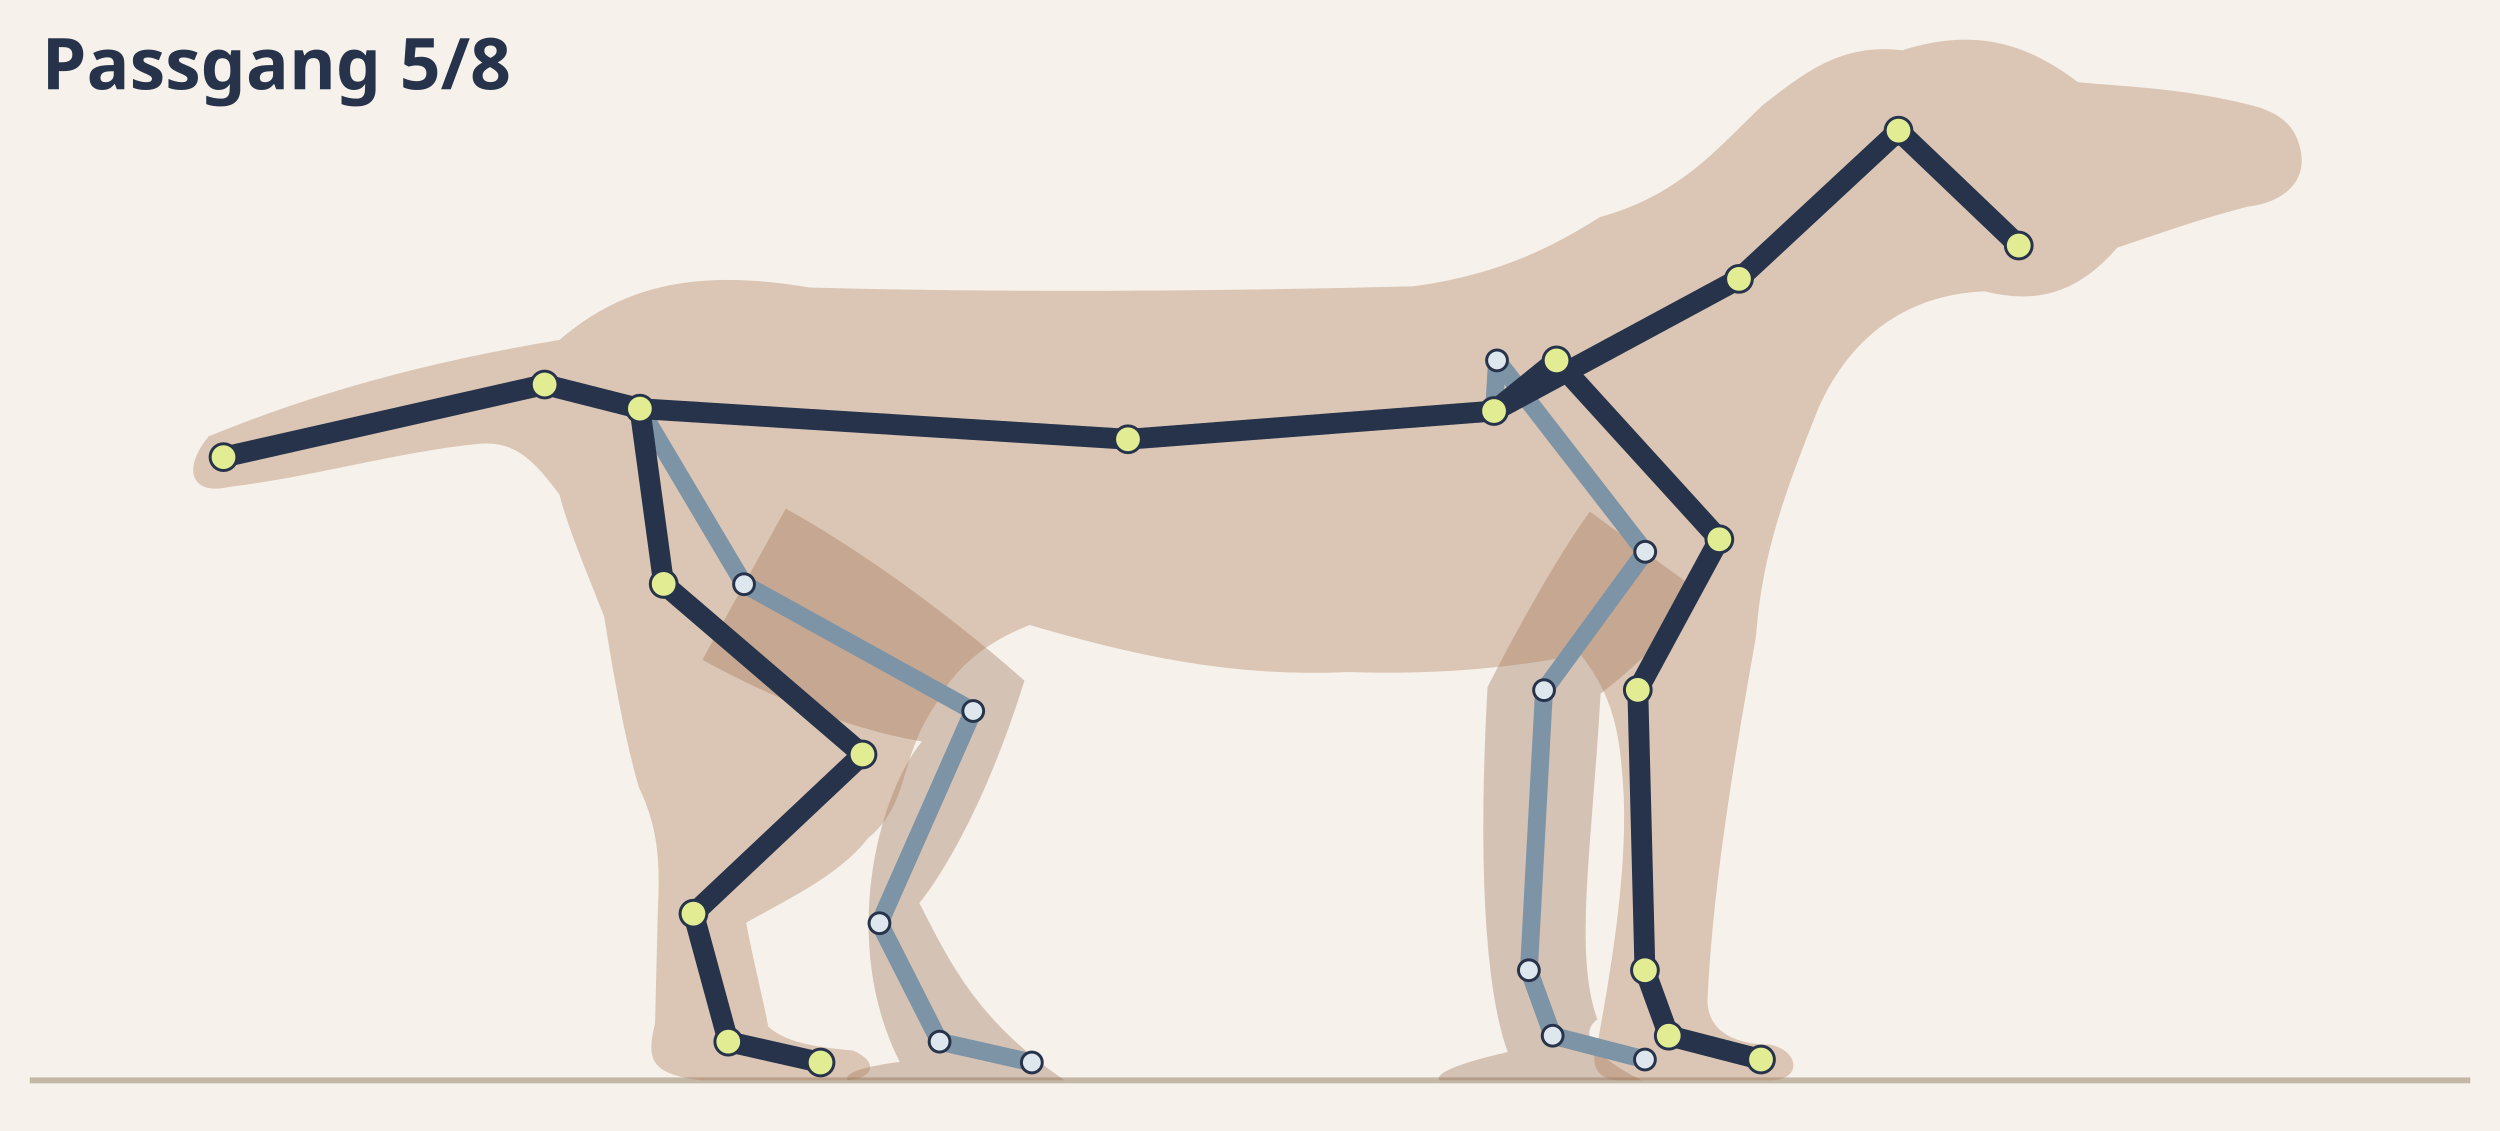
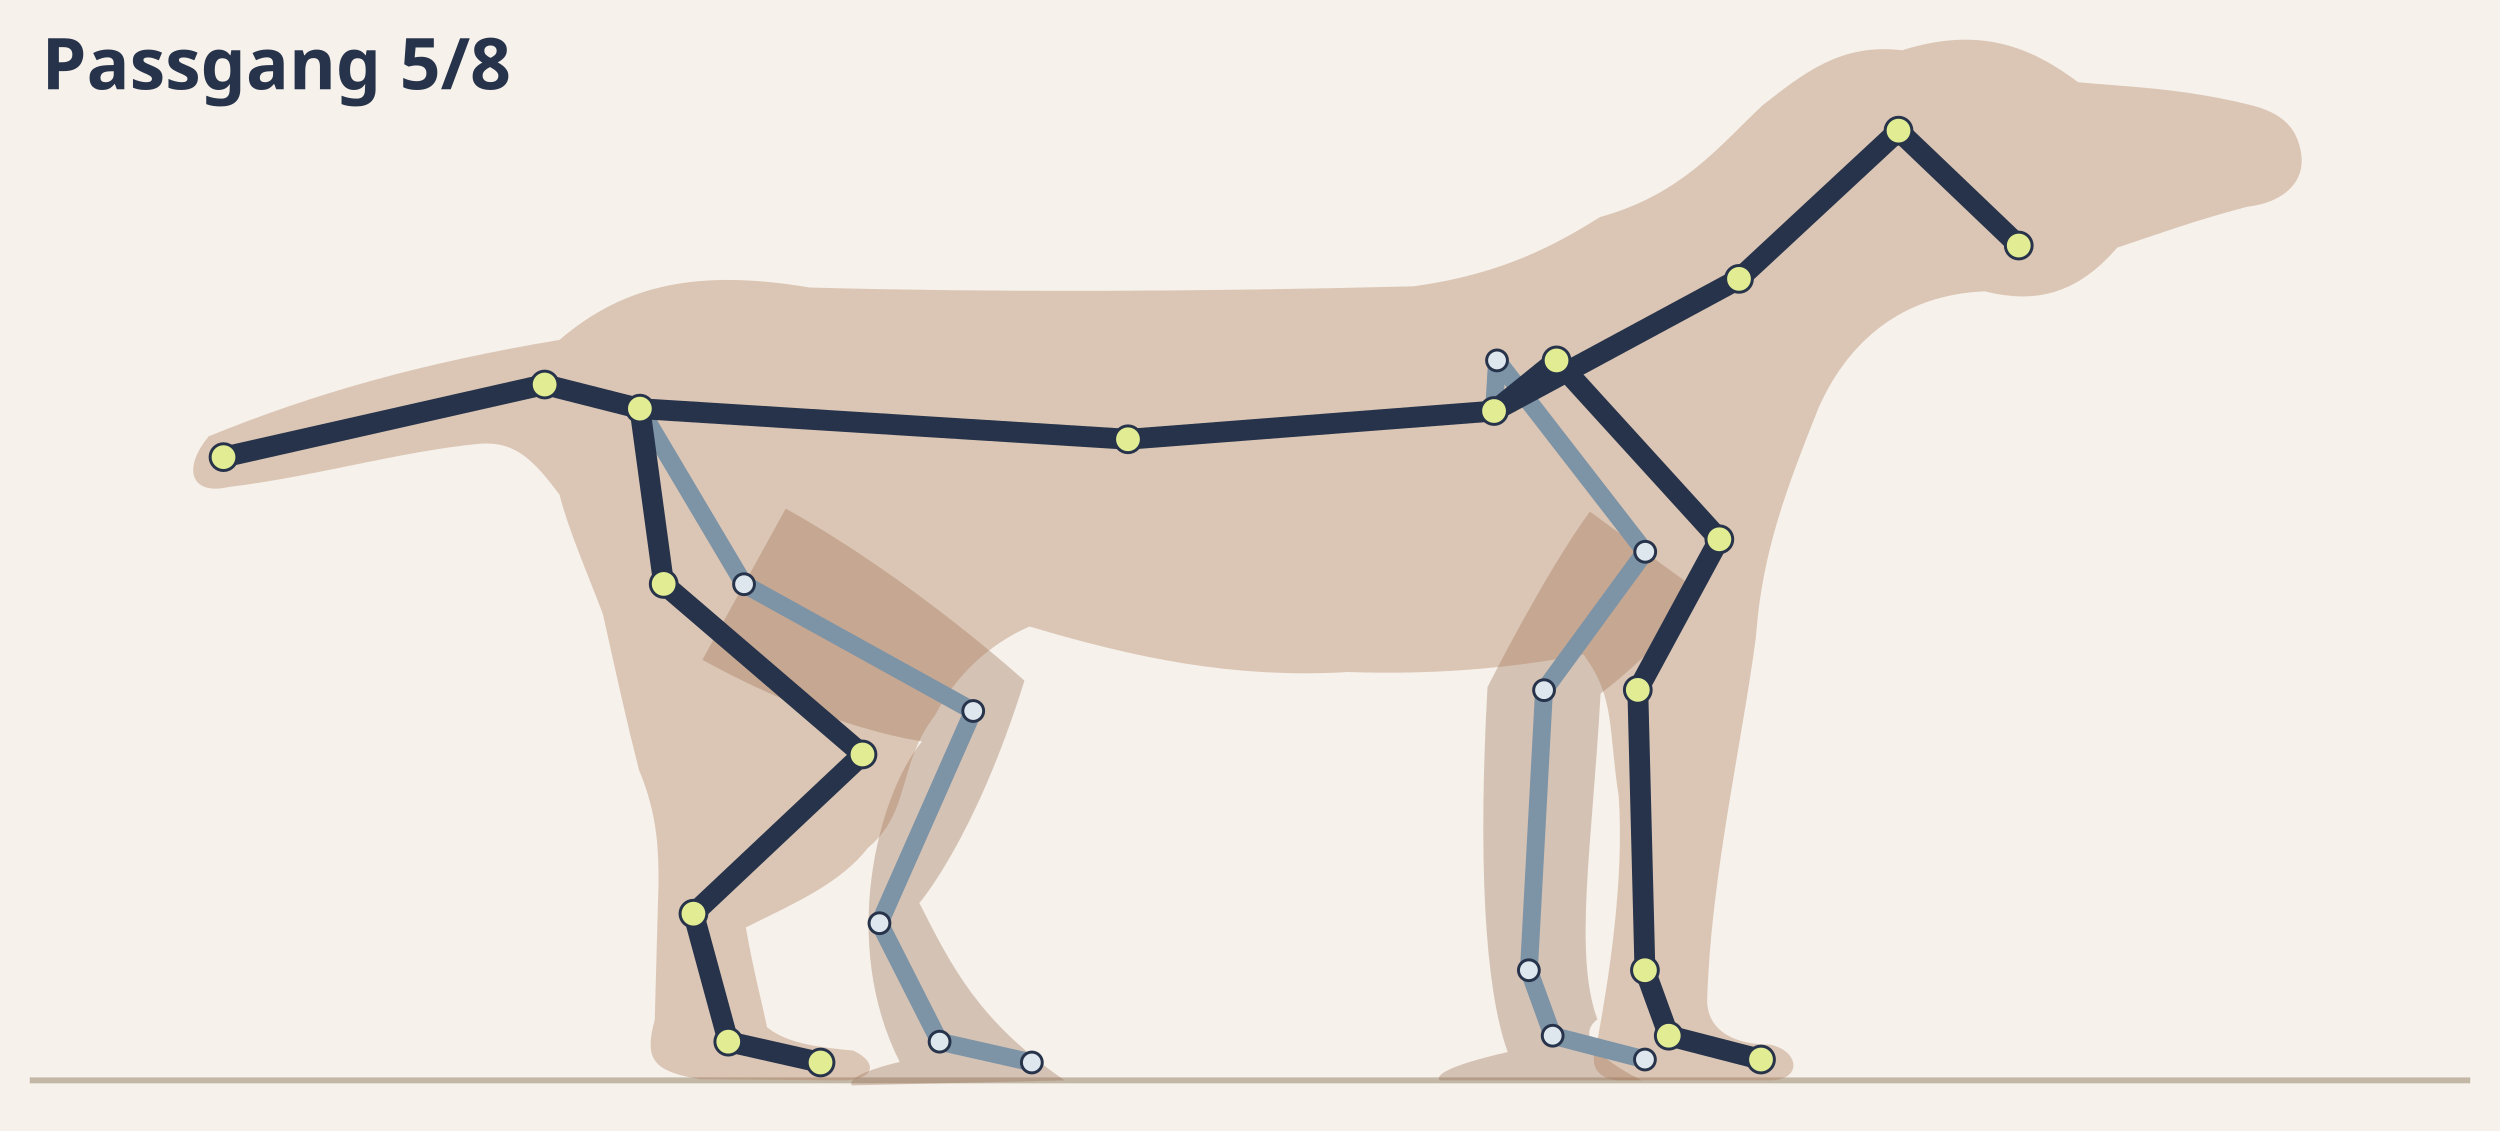
<svg xmlns="http://www.w3.org/2000/svg" viewBox="60 120 840 380">
  <rect x="60" y="120" width="840" height="380" fill="#f6f1ea" />
  <line x1="70" x2="890" y1="483" y2="483" stroke="#c3b7a6" stroke-width="2" />
-   <path d="M324 290.9C366.4 314.4 404.2 348.7 404.2 348.7C387.7 401.8 368.9 423.4 368.9 423.4C380 445.3 389 463.2 417.7 483L344.7 483C342.7 479 362.3 476.8 362.3 476.8C342.1 437 354.8 387.3 369.8 369.1C369.8 369.1 338.3 365.1 296 341.7Z" fill="#956b50" opacity="0.35" />
+   <path d="M324 290.9C366.4 314.4 404.2 348.7 404.2 348.7C387.7 401.8 368.9 423.4 368.9 423.4C380 445.3 389 463.2 417.7 483L346.2 484.7C344 480.9 362.3 476.8 362.3 476.8C342.1 437 354.8 387.3 369.8 369.1C369.8 369.1 338.3 365.1 296 341.7Z" fill="#956b50" opacity="0.35" />
  <path d="M631.3 319C616.1 339.9 597.8 353 597.8 353C594.9 404.7 588.7 440.5 596.7 462.5C585.7 471 611.7 483 611.7 483L543.7 483C540.7 479 566.6 473.5 566.6 473.5C558.6 451.5 556.7 407.3 559.8 350.9C559.8 350.9 578.9 312.8 594.2 291.9Z" fill="#956b50" opacity="0.35" />
-   <path d="M130.1 266.6C165.5 252.2 201.4 242 248 234.2C270 215.3 295 210.4 332 216.6C392 218.3 465 218 535 216.2C565 212.1 582.9 202.1 597.7 192.9C625.2 185.3 637.8 168.9 652.2 155.4C665.8 144.8 678.4 134.4 699.1 136.9C724.5 128.9 741.7 135.2 758.2 147.6C772.3 149.1 792.3 149.3 816.6 155.4C826.7 158 831.9 162.8 833.2 171.7C834.6 180.7 827.9 188 814.9 189.5C797.1 194.2 785.2 198.6 771.4 203.2C758 218.7 744.1 222.2 726.9 217.9C698.5 219 680.6 235.4 671 257.1C660.1 284.5 652 305.9 650 333.9C644 368.2 635.7 413.9 633.7 456C633.7 467 643.7 471 654.7 471C664.7 473 665.7 483 654.7 483L604.7 483C597.7 483 593.7 479 596.7 471C600.7 449 606.6 415.9 605.6 387.9C604.4 366.3 602.4 354.5 591 339.8C571 343.9 545 346.9 513 345.8C474 347.6 441 340.3 406 330C391.3 335.7 380.5 344.5 374.3 356.8C361.6 375.3 366 389.8 351.7 401.6C342.4 413.4 327.7 420.6 310.7 430C313.6 445.4 316.7 456.7 318.1 464.9C324.7 471 336.7 472 346.7 473C355.7 477 353.7 483 342.7 483L295.7 483C279.7 481 276.7 477 280.1 463.9L281 427C281.9 408.9 281.1 398 274.6 384.4C270.2 369 266.8 350.9 263 327.2C258 314.2 251 298.2 248 286.2C239 274.2 233 268.2 221.1 269.1C193.6 271.8 165.5 280.2 137 283.6C124.1 286.6 121.1 277.6 130.1 266.6Z" fill="#a87554" opacity="0.35" />
+   <path d="M130.1 266.6C165.5 252.2 201.4 242 248 234.2C270 215.3 295 210.4 332 216.6C392 218.3 465 218 535 216.2C565 212.1 582.9 202.1 597.7 192.9C625.2 185.3 637.8 168.9 652.2 155.4C665.8 144.8 678.4 134.4 699.1 136.9C724.5 128.9 741.7 135.2 758.2 147.6C772.3 149.1 792.3 149.3 816.6 155.4C826.7 158 831.9 162.8 833.2 171.7C834.6 180.7 827.9 188 814.9 189.5C797.1 194.2 785.2 198.6 771.4 203.2C758 218.7 744.1 222.2 726.9 217.9C698.5 219 680.6 235.4 671 257.1C660.1 284.5 652 305.9 650 333.9C645.4 369.3 634.8 414.7 633.6 456.1C633.7 467 643.7 471 654.7 471C664.7 473 665.7 483 654.7 483L604.6 483C597.5 482.9 593.5 478.9 596.5 470.9C600.6 448.8 605.8 415.7 603.9 387.6C600.4 365.4 602.8 354.1 592 339.9C571 343.9 545 346.9 513 345.8C473.9 348.1 440.9 340.9 405.9 330.5C391.7 336.7 380.6 347.7 374.2 360.3C361.5 376.6 366.1 393 351.7 404.8C342.3 416.8 327.4 423.3 310.6 431.6C313.2 446.6 316.2 457.5 317.7 465.1C324.7 471 336.7 472 346.7 473C355.6 477.2 353.6 483.1 342.7 483L295.2 482.6C279.2 480 276.4 475.8 280 462.7L281 425.9C281.8 405.9 281 393.9 274.7 378.7C270.7 363.1 267.2 347.2 262.6 326.4C258 314.1 251 298.2 248 286.2C239 274.2 233 268.2 221.1 269.1C193.6 271.8 165.5 280.2 137 283.6C124.1 286.6 121.1 277.6 130.1 266.6Z" fill="#a87554" opacity="0.35" />
  <line x1="275" y1="257.3" x2="310" y2="316.3" stroke="#7d93a6" stroke-width="6" stroke-linecap="round" />
  <line x1="310" y1="316.3" x2="387" y2="358.9" stroke="#7d93a6" stroke-width="6" stroke-linecap="round" />
  <line x1="387" y1="358.9" x2="355.5" y2="430.2" stroke="#7d93a6" stroke-width="6" stroke-linecap="round" />
  <line x1="355.5" y1="430.2" x2="375.7" y2="470" stroke="#7d93a6" stroke-width="6" stroke-linecap="round" />
  <line x1="375.7" y1="470" x2="406.7" y2="477" stroke="#7d93a6" stroke-width="6" stroke-linecap="round" />
  <line x1="562" y1="258.1" x2="563" y2="241.1" stroke="#7d93a6" stroke-width="6" stroke-linecap="round" />
  <line x1="563" y1="241.1" x2="612.8" y2="305.4" stroke="#7d93a6" stroke-width="6" stroke-linecap="round" />
  <line x1="612.8" y1="305.4" x2="578.8" y2="351.9" stroke="#7d93a6" stroke-width="6" stroke-linecap="round" />
  <line x1="578.8" y1="351.9" x2="573.7" y2="446" stroke="#7d93a6" stroke-width="6" stroke-linecap="round" />
  <line x1="573.7" y1="446" x2="581.7" y2="468" stroke="#7d93a6" stroke-width="6" stroke-linecap="round" />
  <line x1="581.7" y1="468" x2="612.7" y2="476" stroke="#7d93a6" stroke-width="6" stroke-linecap="round" />
  <line x1="135.1" y1="273.6" x2="243" y2="249.2" stroke="#26334a" stroke-width="7" stroke-linecap="round" />
  <line x1="243" y1="249.2" x2="275" y2="257.3" stroke="#26334a" stroke-width="7" stroke-linecap="round" />
  <line x1="275" y1="257.3" x2="439" y2="267.6" stroke="#26334a" stroke-width="7" stroke-linecap="round" />
  <line x1="439" y1="267.6" x2="562" y2="258.1" stroke="#26334a" stroke-width="7" stroke-linecap="round" />
  <line x1="562" y1="258.1" x2="644.3" y2="213.7" stroke="#26334a" stroke-width="7" stroke-linecap="round" />
  <line x1="644.3" y1="213.7" x2="697.9" y2="163.9" stroke="#26334a" stroke-width="7" stroke-linecap="round" />
  <line x1="697.9" y1="163.9" x2="738.3" y2="202.5" stroke="#26334a" stroke-width="7" stroke-linecap="round" />
  <line x1="275" y1="257.3" x2="283" y2="316.2" stroke="#26334a" stroke-width="7" stroke-linecap="round" />
  <line x1="283" y1="316.2" x2="349.8" y2="373.5" stroke="#26334a" stroke-width="7" stroke-linecap="round" />
  <line x1="349.8" y1="373.5" x2="293" y2="427" stroke="#26334a" stroke-width="7" stroke-linecap="round" />
  <line x1="293" y1="427" x2="304.7" y2="470" stroke="#26334a" stroke-width="7" stroke-linecap="round" />
  <line x1="304.7" y1="470" x2="335.7" y2="477" stroke="#26334a" stroke-width="7" stroke-linecap="round" />
  <line x1="562" y1="258.1" x2="583" y2="241.1" stroke="#26334a" stroke-width="7" stroke-linecap="round" />
  <line x1="583" y1="241.1" x2="637.7" y2="301.2" stroke="#26334a" stroke-width="7" stroke-linecap="round" />
  <line x1="637.7" y1="301.2" x2="610.3" y2="351.8" stroke="#26334a" stroke-width="7" stroke-linecap="round" />
  <line x1="610.3" y1="351.8" x2="612.7" y2="446" stroke="#26334a" stroke-width="7" stroke-linecap="round" />
  <line x1="612.7" y1="446" x2="620.7" y2="468" stroke="#26334a" stroke-width="7" stroke-linecap="round" />
  <line x1="620.7" y1="468" x2="651.7" y2="476" stroke="#26334a" stroke-width="7" stroke-linecap="round" />
  <circle cx="135.1" cy="273.6" r="4.5" fill="#e1ec93" stroke="#26334a" stroke-width="1" />
  <circle cx="243" cy="249.2" r="4.5" fill="#e1ec93" stroke="#26334a" stroke-width="1" />
  <circle cx="275" cy="257.3" r="4.5" fill="#e1ec93" stroke="#26334a" stroke-width="1" />
  <circle cx="439" cy="267.6" r="4.5" fill="#e1ec93" stroke="#26334a" stroke-width="1" />
  <circle cx="562" cy="258.1" r="4.5" fill="#e1ec93" stroke="#26334a" stroke-width="1" />
  <circle cx="644.3" cy="213.7" r="4.5" fill="#e1ec93" stroke="#26334a" stroke-width="1" />
  <circle cx="697.9" cy="163.9" r="4.5" fill="#e1ec93" stroke="#26334a" stroke-width="1" />
  <circle cx="738.3" cy="202.5" r="4.5" fill="#e1ec93" stroke="#26334a" stroke-width="1" />
  <circle cx="583" cy="241.1" r="4.5" fill="#e1ec93" stroke="#26334a" stroke-width="1" />
  <circle cx="637.7" cy="301.2" r="4.5" fill="#e1ec93" stroke="#26334a" stroke-width="1" />
  <circle cx="610.3" cy="351.8" r="4.5" fill="#e1ec93" stroke="#26334a" stroke-width="1" />
  <circle cx="612.7" cy="446" r="4.5" fill="#e1ec93" stroke="#26334a" stroke-width="1" />
  <circle cx="620.7" cy="468" r="4.5" fill="#e1ec93" stroke="#26334a" stroke-width="1" />
  <circle cx="651.7" cy="476" r="4.5" fill="#e1ec93" stroke="#26334a" stroke-width="1" />
  <circle cx="283" cy="316.2" r="4.5" fill="#e1ec93" stroke="#26334a" stroke-width="1" />
  <circle cx="349.8" cy="373.5" r="4.5" fill="#e1ec93" stroke="#26334a" stroke-width="1" />
  <circle cx="293" cy="427" r="4.5" fill="#e1ec93" stroke="#26334a" stroke-width="1" />
  <circle cx="304.7" cy="470" r="4.5" fill="#e1ec93" stroke="#26334a" stroke-width="1" />
  <circle cx="335.7" cy="477" r="4.5" fill="#e1ec93" stroke="#26334a" stroke-width="1" />
  <circle cx="563" cy="241.1" r="3.5" fill="#dfe7ee" stroke="#26334a" stroke-width="1" />
  <circle cx="612.8" cy="305.4" r="3.5" fill="#dfe7ee" stroke="#26334a" stroke-width="1" />
  <circle cx="578.8" cy="351.9" r="3.5" fill="#dfe7ee" stroke="#26334a" stroke-width="1" />
  <circle cx="573.7" cy="446" r="3.5" fill="#dfe7ee" stroke="#26334a" stroke-width="1" />
  <circle cx="581.7" cy="468" r="3.5" fill="#dfe7ee" stroke="#26334a" stroke-width="1" />
  <circle cx="612.7" cy="476" r="3.5" fill="#dfe7ee" stroke="#26334a" stroke-width="1" />
  <circle cx="310" cy="316.3" r="3.5" fill="#dfe7ee" stroke="#26334a" stroke-width="1" />
  <circle cx="387" cy="358.9" r="3.5" fill="#dfe7ee" stroke="#26334a" stroke-width="1" />
  <circle cx="355.5" cy="430.2" r="3.5" fill="#dfe7ee" stroke="#26334a" stroke-width="1" />
  <circle cx="375.7" cy="470" r="3.5" fill="#dfe7ee" stroke="#26334a" stroke-width="1" />
  <circle cx="406.7" cy="477" r="3.5" fill="#dfe7ee" stroke="#26334a" stroke-width="1" />
  <text x="74" y="150" font-family="sans-serif" font-size="24" font-weight="700" fill="#26334a">Passgang 5/8</text>
</svg>
